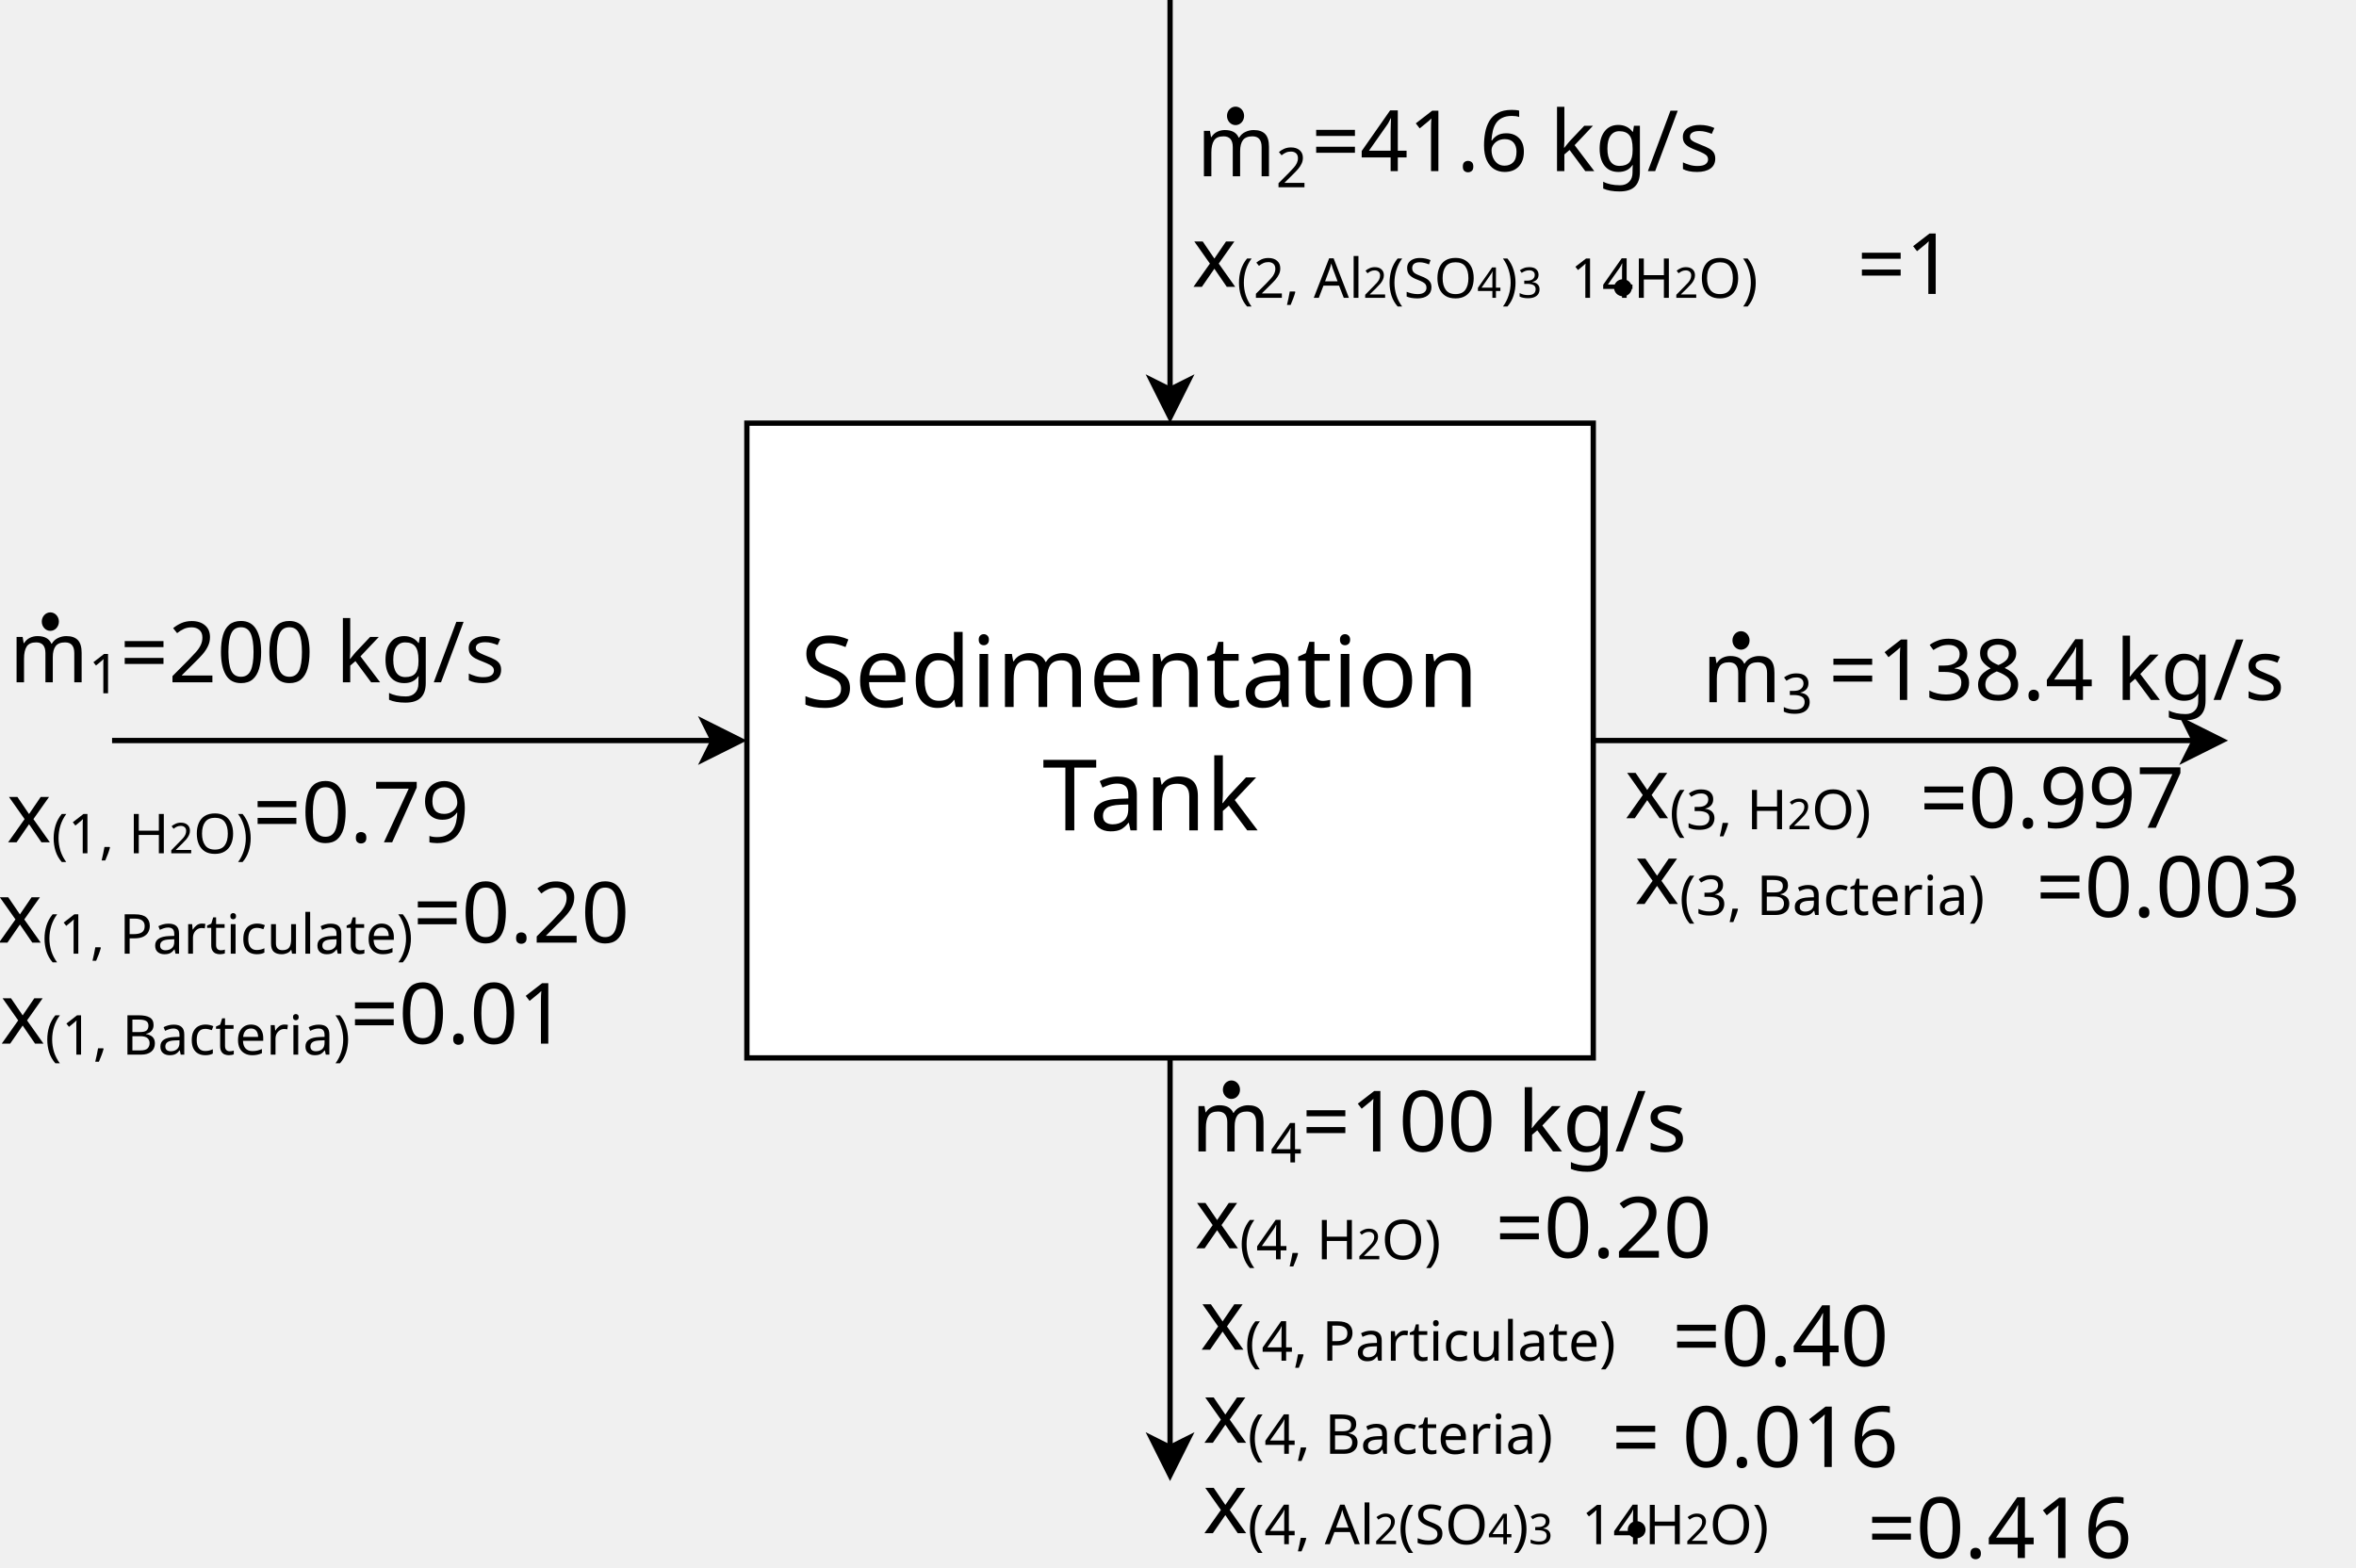
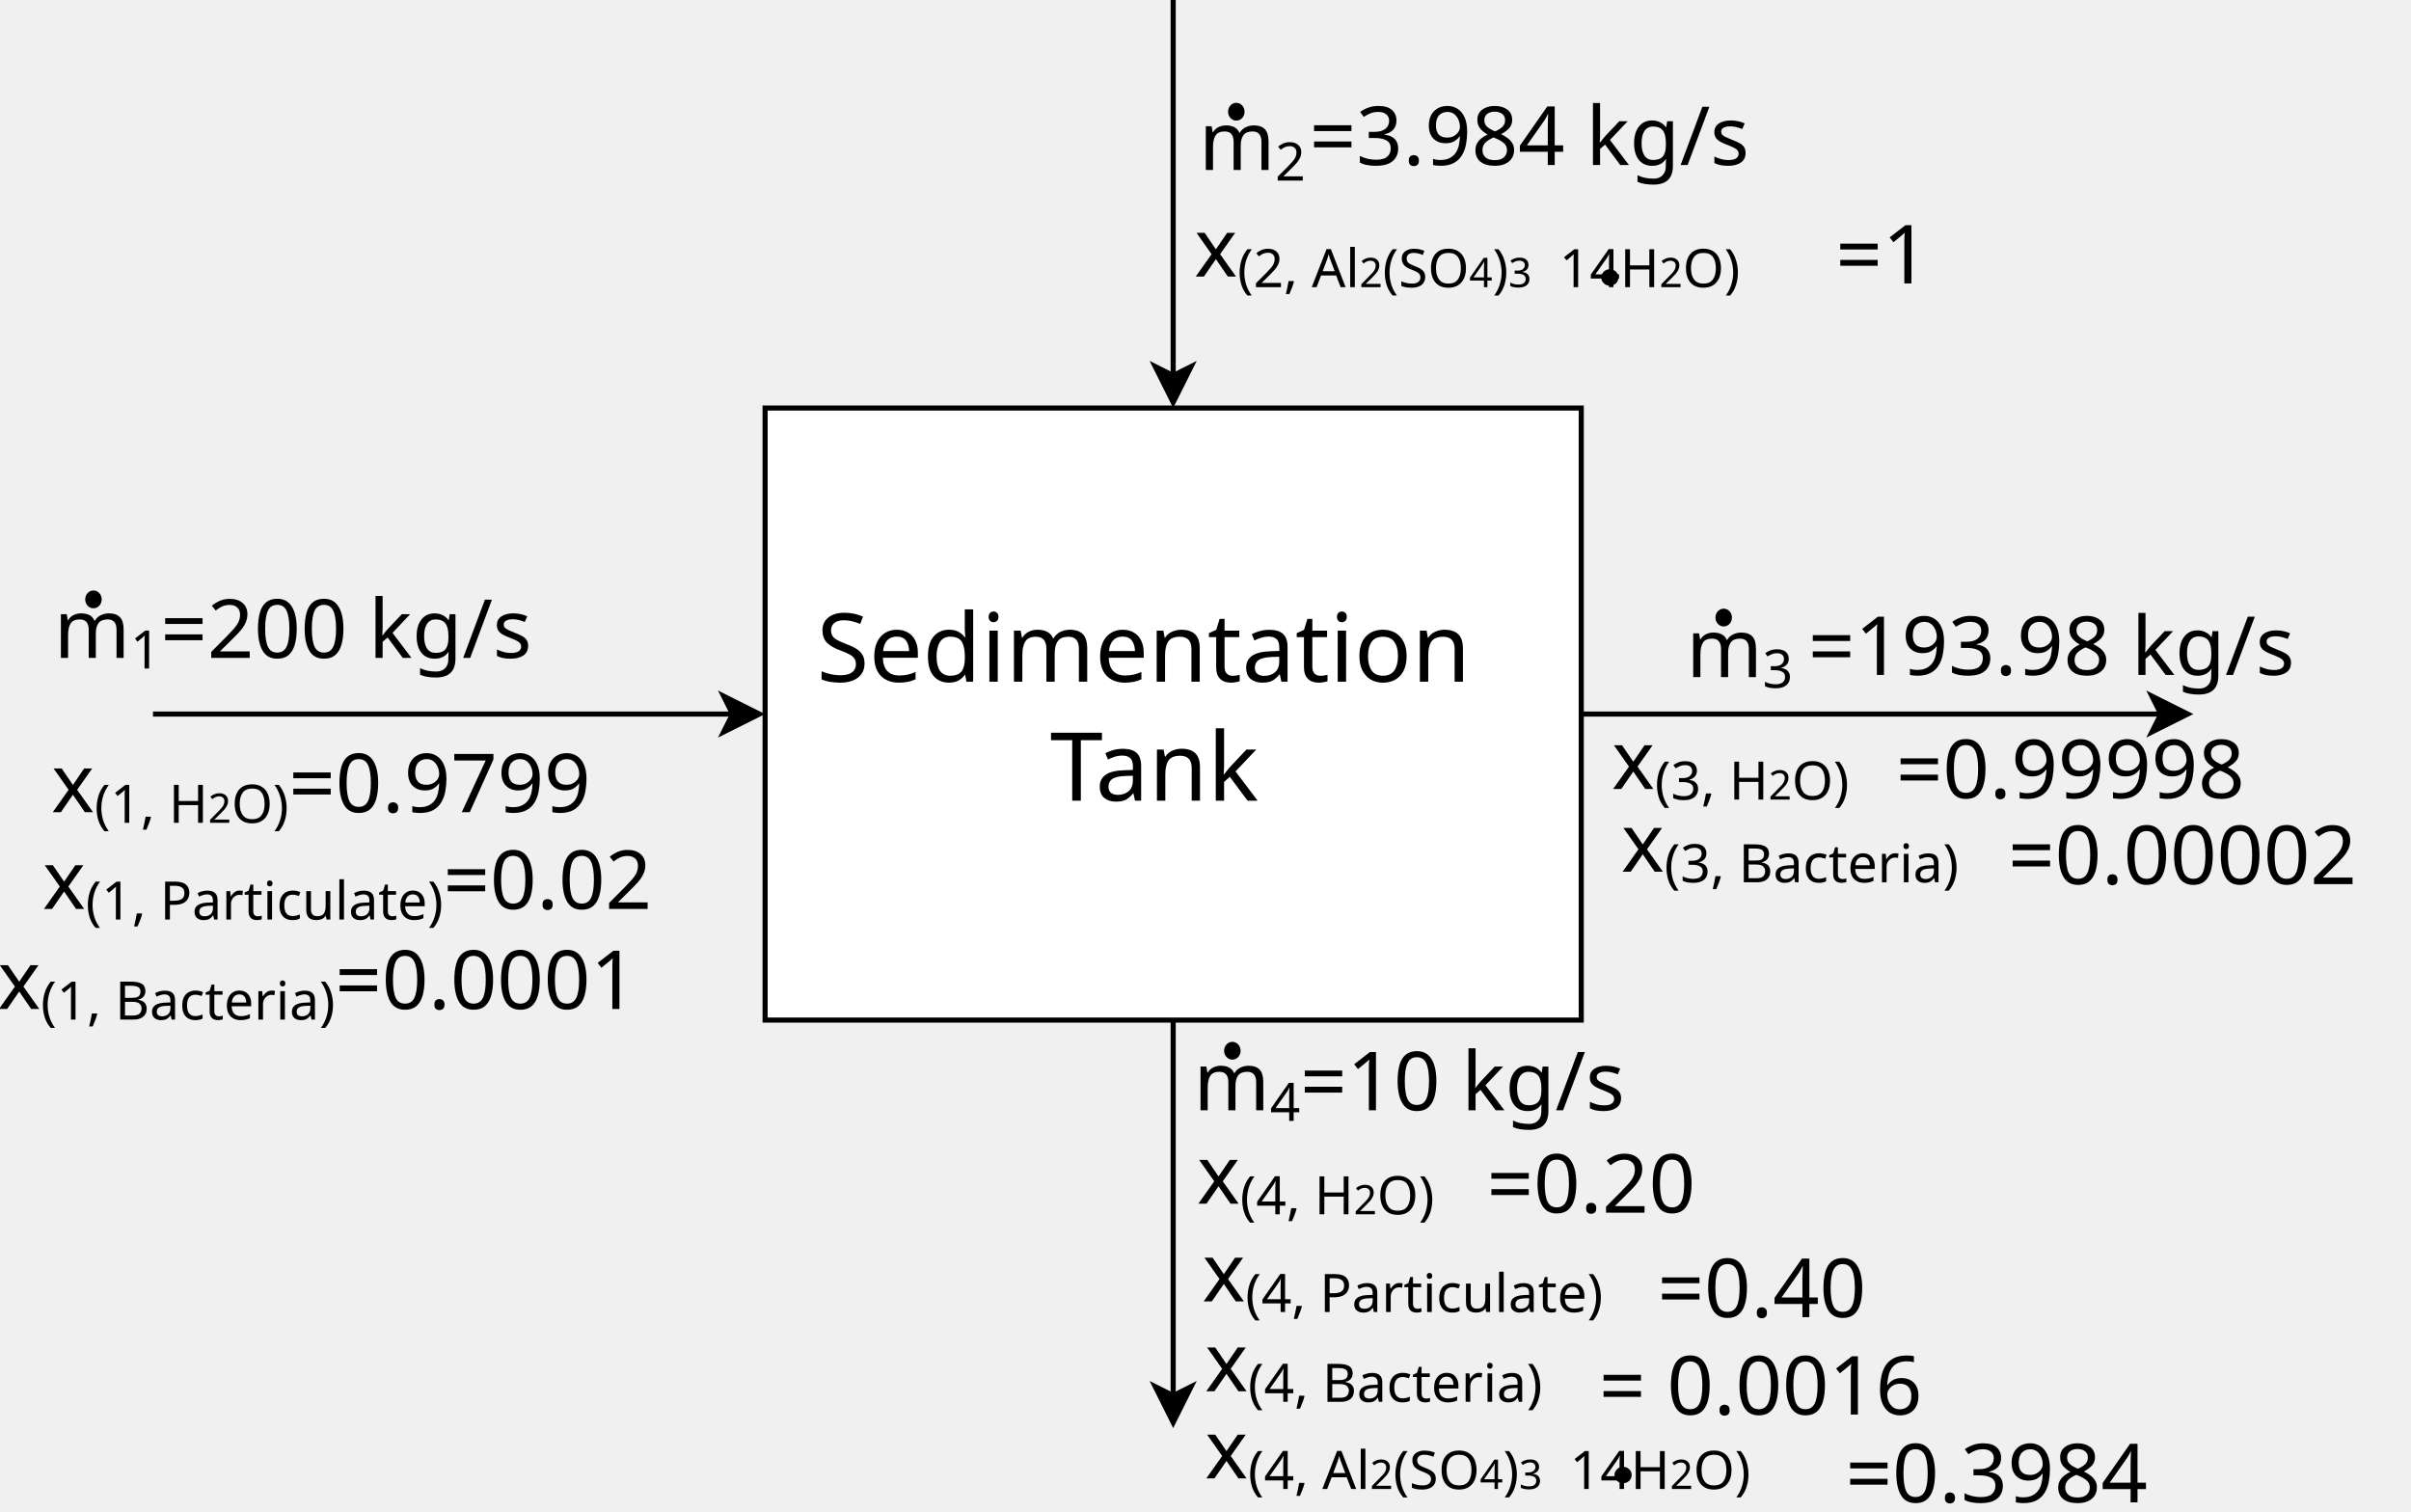
- <svg xmlns="http://www.w3.org/2000/svg" width="445.37" height="296.383" version="1.1" content="&lt;mxfile userAgent=&quot;Mozilla/5.0 (Windows NT 10.0; Win64; x64) AppleWebKit/537.36 (KHTML, like Gecko) Chrome/60.0.311.90 Safari/537.36&quot; version=&quot;7.0.3&quot; editor=&quot;www.draw.io&quot; type=&quot;device&quot;&gt;&lt;diagram id=&quot;2cca2b4b-35ea-384a-da37-fdf6b7169ac2&quot; name=&quot;Page-1&quot;&gt;zVbJboMwEP0arhVgSHtt0+1SqVIOTY4uTMCqwZHjBNKvr8ELYBI1apESDoh5ns3vjS08NC/qF443+RtLgXqhn9YeevTCMJpF8t0ABwXMbmcKyDhJFRR0wIJ8gwZ9je5ICtuBo2CMCrIZggkrS0jEAMOcs2rotmZ0WHWDMxgBiwTTMfpBUpEr9C72O/wVSJabyoGvVz5x8pVxtit1PS9E6/ZRywU2ubT/Nscpq3oQevLQnDMm1FdRz4E21BraVNzziVXbN4dSnBMQqoA9pjswHbd9iYPhot0NNP6+hx6qnAhYbHDSrFZSfInloqDSCuTnmlA6Z5TxNhY9t4/EdRngAuqTrQaWADlXwAoQ/CBdTMBMc6ZnKoy0XXUKWZ+8r44hG+upyGzujhn5ock5ThT6nSgo0/tm9qSVULzdkmTIDdRELBsab2JtrfSKSgXpaCgdbmQ5tuMJ9LQb09WjIz7ChsE4UCzIfljxGEO6wjsjsherhj2qB3PkHZJVpzqqP4FuoshJFDmJBOYZiFGiVjC77bM0jCbQsJTVlvostMbKKnq+impLV6Ciwz3y/yiiczSRe+Km0zC+Dg0vJZhl9r+KRb9JP51kt9dwdV7snnR4Dqa6J8PJ7klpdj8cyr37qUNPPw==&lt;/diagram&gt;&lt;/mxfile&gt;" id="svg66">
+ <svg xmlns="http://www.w3.org/2000/svg" width="472.654" height="296.383" version="1.1" content="&lt;mxfile userAgent=&quot;Mozilla/5.0 (Windows NT 10.0; Win64; x64) AppleWebKit/537.36 (KHTML, like Gecko) Chrome/60.0.311.90 Safari/537.36&quot; version=&quot;7.0.3&quot; editor=&quot;www.draw.io&quot; type=&quot;device&quot;&gt;&lt;diagram id=&quot;2cca2b4b-35ea-384a-da37-fdf6b7169ac2&quot; name=&quot;Page-1&quot;&gt;zVbJboMwEP0arhVgSHtt0+1SqVIOTY4uTMCqwZHjBNKvr8ELYBI1apESDoh5ns3vjS08NC/qF443+RtLgXqhn9YeevTCMJpF8t0ABwXMbmcKyDhJFRR0wIJ8gwZ9je5ICtuBo2CMCrIZggkrS0jEAMOcs2rotmZ0WHWDMxgBiwTTMfpBUpEr9C72O/wVSJabyoGvVz5x8pVxtit1PS9E6/ZRywU2ubT/Nscpq3oQevLQnDMm1FdRz4E21BraVNzziVXbN4dSnBMQqoA9pjswHbd9iYPhot0NNP6+hx6qnAhYbHDSrFZSfInloqDSCuTnmlA6Z5TxNhY9t4/EdRngAuqTrQaWADlXwAoQ/CBdTMBMc6ZnKoy0XXUKWZ+8r44hG+upyGzujhn5ock5ThT6nSgo0/tm9qSVULzdkmTIDdRELBsab2JtrfSKSgXpaCgdbmQ5tuMJ9LQb09WjIz7ChsE4UCzIfljxGEO6wjsjsherhj2qB3PkHZJVpzqqP4FuoshJFDmJBOYZiFGiVjC77bM0jCbQsJTVlvostMbKKnq+impLV6Ciwz3y/yiiczSRe+Km0zC+Dg0vJZhl9r+KRb9JP51kt9dwdV7snnR4Dqa6J8PJ7klpdj8cyr37qUNPPw==&lt;/diagram&gt;&lt;/mxfile&gt;" id="svg66">
  <defs id="defs44" />
-   <g transform="translate(14.1859,-7)" id="g64">
+   <g transform="translate(22.98987,-7)" id="g64">
    <rect x="127" y="87" width="160" height="120" pointer-events="none" id="rect46" style="fill:#ffffff;stroke:#000000" />
    <path d="m 207,207 v 73.63" stroke-miterlimit="10" pointer-events="none" id="path48" style="fill:none;stroke:#000000;stroke-miterlimit:10" />
    <path d="m 207,285.88 -3.5,-7 3.5,1.75 3.5,-1.75 z" stroke-miterlimit="10" pointer-events="none" id="path50" style="fill:#000000;stroke:#000000;stroke-miterlimit:10" />
    <path d="M 7,147 H 120.63" stroke-miterlimit="10" pointer-events="none" id="path52" style="fill:none;stroke:#000000;stroke-miterlimit:10" />
    <path d="m 125.88,147 -7,3.5 1.75,-3.5 -1.75,-3.5 z" stroke-miterlimit="10" pointer-events="none" id="path54" style="fill:#000000;stroke:#000000;stroke-miterlimit:10" />
    <path d="M 287,147 H 400.63" stroke-miterlimit="10" pointer-events="none" id="path56" style="fill:none;stroke:#000000;stroke-miterlimit:10" />
    <path d="m 405.88,147 -7,3.5 1.75,-3.5 -1.75,-3.5 z" stroke-miterlimit="10" pointer-events="none" id="path58" style="fill:#000000;stroke:#000000;stroke-miterlimit:10" />
    <path d="M 207,7 V 80.63" stroke-miterlimit="10" pointer-events="none" id="path60" style="fill:none;stroke:#000000;stroke-miterlimit:10" />
    <path d="m 207,85.88 -3.5,-7 3.5,1.75 3.5,-1.75 z" stroke-miterlimit="10" pointer-events="none" id="path62" style="fill:#000000;stroke:#000000;stroke-miterlimit:10" />
    <text xml:space="preserve" style="font-style:normal;font-variant:normal;font-weight:normal;font-stretch:normal;font-size:16px;line-height:1.25;font-family:sans-serif;-inkscape-font-specification:sans-serif;letter-spacing:0px;word-spacing:0px;fill:#000000;fill-opacity:1;stroke:none" x="-12.411" y="135.993" id="text88">
      <tspan id="tspan86" x="-12.411" y="135.993">m<tspan style="font-size:65%;baseline-shift:sub" id="tspan244">1</tspan>=200 kg/s</tspan>
    </text>
    <text xml:space="preserve" style="font-style:normal;font-variant:normal;font-weight:normal;font-stretch:normal;font-size:16px;line-height:1.25;font-family:sans-serif;-inkscape-font-specification:sans-serif;letter-spacing:0px;word-spacing:0px;fill:#000000;fill-opacity:1;stroke:none" x="-12.929" y="166.244" id="text92">
-       <tspan id="tspan90" x="-12.929" y="166.244">x<tspan style="font-size:65%;baseline-shift:sub" id="tspan232">(1, H<tspan style="font-size:8px" id="tspan234">2</tspan>O)</tspan>=0.79</tspan>
+       <tspan id="tspan90" x="-12.929" y="166.244">x<tspan style="font-size:65%;baseline-shift:sub" id="tspan232">(1, H<tspan style="font-size:8px" id="tspan234">2</tspan>O)</tspan>=0.9799</tspan>
    </text>
    <text xml:space="preserve" style="font-style:normal;font-variant:normal;font-weight:normal;font-stretch:normal;font-size:16px;line-height:1.25;font-family:sans-serif;-inkscape-font-specification:sans-serif;letter-spacing:0px;word-spacing:0px;fill:#000000;fill-opacity:1;stroke:none" x="-14.655" y="185.214" id="text92-5">
-       <tspan id="tspan90-7" x="-14.655" y="185.214">x<tspan style="font-size:65%;baseline-shift:sub" id="tspan240">(1, Particulate)</tspan>=0.20</tspan>
+       <tspan id="tspan90-7" x="-14.655" y="185.214">x<tspan style="font-size:65%;baseline-shift:sub" id="tspan240">(1, Particulate)</tspan>=0.02</tspan>
    </text>
-     <text xml:space="preserve" style="font-style:normal;font-variant:normal;font-weight:normal;font-stretch:normal;font-size:16px;line-height:1.25;font-family:sans-serif;-inkscape-font-specification:sans-serif;letter-spacing:0px;word-spacing:0px;fill:#000000;fill-opacity:1;stroke:none" x="-14.137" y="204.304" id="text92-1">
-       <tspan id="tspan90-9" x="-14.137" y="204.304">x<tspan style="font-size:65%;baseline-shift:sub" id="tspan242">(1, Bacteria)</tspan>=0.01</tspan>
+     <text xml:space="preserve" style="font-style:normal;font-variant:normal;font-weight:normal;font-stretch:normal;font-size:16px;line-height:1.25;font-family:sans-serif;-inkscape-font-specification:sans-serif;letter-spacing:0px;word-spacing:0px;fill:#000000;fill-opacity:1;stroke:none" x="-23.459" y="204.822" id="text92-1">
+       <tspan id="tspan90-9" x="-23.459" y="204.822">x<tspan style="font-size:65%;baseline-shift:sub" id="tspan242">(1, Bacteria)</tspan>=0.0001</tspan>
    </text>
    <text xml:space="preserve" style="font-style:normal;font-variant:normal;font-weight:normal;font-stretch:normal;font-size:16px;line-height:1.25;font-family:sans-serif;-inkscape-font-specification:sans-serif;letter-spacing:0px;word-spacing:0px;fill:#000000;fill-opacity:1;stroke:none" x="212.04" y="40.324" id="text88-7">
      <tspan id="tspan86-4" x="212.04" y="40.324">m<tspan style="font-size:65%;baseline-shift:sub" id="tspan246">2</tspan>
      </tspan>
    </text>
    <text xml:space="preserve" style="font-style:normal;font-variant:normal;font-weight:normal;font-stretch:normal;font-size:16px;line-height:1.25;font-family:sans-serif;-inkscape-font-specification:sans-serif;letter-spacing:0px;word-spacing:0px;fill:#000000;fill-opacity:1;stroke:none" x="307.589" y="139.757" id="text88-2">
      <tspan id="tspan86-8" x="307.589" y="139.757">m<tspan style="font-size:65%;baseline-shift:sub" id="tspan270">3</tspan>
      </tspan>
    </text>
    <text xml:space="preserve" style="font-style:normal;font-variant:normal;font-weight:normal;font-stretch:normal;font-size:16px;line-height:1.25;font-family:sans-serif;-inkscape-font-specification:sans-serif;letter-spacing:0px;word-spacing:0px;fill:#000000;fill-opacity:1;stroke:none" x="211.004" y="224.69" id="text88-0">
-       <tspan id="tspan86-2" x="211.004" y="224.69">m<tspan style="font-size:65%;baseline-shift:sub" id="tspan323">4</tspan>=100 kg/s</tspan>
+       <tspan id="tspan86-2" x="211.004" y="224.69">m<tspan style="font-size:65%;baseline-shift:sub" id="tspan323">4</tspan>=10 kg/s</tspan>
    </text>
    <text xml:space="preserve" style="font-style:normal;font-variant:normal;font-weight:normal;font-stretch:normal;font-size:16px;line-height:1.25;font-family:sans-serif;-inkscape-font-specification:sans-serif;letter-spacing:0px;word-spacing:0px;fill:#000000;fill-opacity:1;stroke:none" x="211.141" y="61.226" id="text92-0">
      <tspan id="tspan90-6" x="211.141" y="61.226">x<tspan style="font-size:65%;baseline-shift:sub;fill:#000000" id="tspan248">(2, Al<tspan style="font-size:8px;fill:#000000" id="tspan250">2</tspan>(SO<tspan style="font-size:8px;fill:#000000" id="tspan254">4</tspan>)<tspan style="font-size:8px;fill:#000000" id="tspan258">3</tspan>  14H<tspan style="font-size:8px;fill:#000000" id="tspan262">2</tspan>O)<tspan style="font-size:16px" id="tspan395" />
        </tspan>
      </tspan>
    </text>
    <text xml:space="preserve" style="font-style:normal;font-variant:normal;font-weight:normal;font-stretch:normal;font-size:16px;line-height:1.25;font-family:sans-serif;-inkscape-font-specification:sans-serif;letter-spacing:0px;word-spacing:0px;fill:#000000;fill-opacity:1;stroke:none" x="292.967" y="161.695" id="text92-11">
      <tspan id="tspan90-71" x="292.967" y="161.695">x<tspan style="font-size:65%;baseline-shift:sub" id="tspan282">(3, H<tspan style="font-size:8px" id="tspan359">2</tspan>O)</tspan>
      </tspan>
    </text>
    <text xml:space="preserve" style="font-style:normal;font-variant:normal;font-weight:normal;font-stretch:normal;font-size:16px;line-height:1.25;font-family:sans-serif;-inkscape-font-specification:sans-serif;letter-spacing:0px;word-spacing:0px;fill:#000000;fill-opacity:1;stroke:none" x="294.824" y="177.905" id="text92-03">
      <tspan id="tspan90-0" x="294.824" y="177.905">x<tspan style="font-size:65%;baseline-shift:sub" id="tspan286">(3, Bacteria)</tspan>
      </tspan>
    </text>
    <text xml:space="preserve" style="font-style:normal;font-variant:normal;font-weight:normal;font-stretch:normal;font-size:16px;line-height:1.25;font-family:sans-serif;-inkscape-font-specification:sans-serif;letter-spacing:0px;word-spacing:0px;fill:#000000;fill-opacity:1;stroke:none" x="211.659" y="243.002" id="text92-4">
      <tspan id="tspan90-1" x="211.659" y="243.002">x<tspan style="font-size:65%;baseline-shift:sub" id="tspan331">(4, H<tspan style="font-size:8px" id="tspan333">2</tspan>O)</tspan>
      </tspan>
    </text>
    <text xml:space="preserve" style="font-style:normal;font-variant:normal;font-weight:normal;font-stretch:normal;font-size:16px;line-height:1.25;font-family:sans-serif;-inkscape-font-specification:sans-serif;letter-spacing:0px;word-spacing:0px;fill:#000000;fill-opacity:1;stroke:none" x="212.695" y="262.163" id="text92-6">
      <tspan id="tspan90-3" x="212.695" y="262.163">x<tspan style="font-size:65%;baseline-shift:sub" id="tspan335">(4, Particulate)</tspan>
      </tspan>
    </text>
    <text xml:space="preserve" style="font-style:normal;font-variant:normal;font-weight:normal;font-stretch:normal;font-size:16px;line-height:1.25;font-family:sans-serif;-inkscape-font-specification:sans-serif;letter-spacing:0px;word-spacing:0px;fill:#000000;fill-opacity:1;stroke:none" x="213.213" y="279.771" id="text92-3">
      <tspan id="tspan90-5" x="213.213" y="279.771">x<tspan style="font-size:65%;baseline-shift:sub" id="tspan337">(4, Bacteria)</tspan>
      </tspan>
    </text>
    <text xml:space="preserve" style="font-style:normal;font-variant:normal;font-weight:normal;font-stretch:normal;font-size:16px;line-height:1.25;font-family:sans-serif;-inkscape-font-specification:sans-serif;letter-spacing:0px;word-spacing:0px;fill:#000000;fill-opacity:1;stroke:none" x="213.213" y="296.861" id="text92-42">
      <tspan id="tspan90-93" x="213.213" y="296.861">x<tspan style="font-size:65%;baseline-shift:sub" id="tspan339">(4, Al<tspan style="font-size:8px" id="tspan341">2</tspan>(SO<tspan style="font-size:8px" id="tspan347">4</tspan>)<tspan style="font-size:8px" id="tspan351">3</tspan>  14H<tspan style="font-size:8px" id="tspan355">2</tspan>O)</tspan>
      </tspan>
    </text>
    <ellipse style="fill:#000000;fill-opacity:1" id="path266" cx="292.611" cy="61.402" rx="1.683" ry="1.618" />
    <text xml:space="preserve" style="font-style:normal;font-variant:normal;font-weight:normal;font-stretch:normal;font-size:16px;line-height:1.25;font-family:sans-serif;-inkscape-font-specification:sans-serif;letter-spacing:0px;word-spacing:0px;fill:#000000;fill-opacity:1;stroke:none" x="319.023" y="161.029" id="text274">
      <tspan id="tspan272" x="319.023" y="175.626" />
    </text>
    <ellipse style="fill:#000000;fill-opacity:1" id="path266-3" cx="295.201" cy="296.196" rx="1.683" ry="1.618" />
    <text xml:space="preserve" style="font-style:normal;font-variant:normal;font-weight:normal;font-stretch:normal;font-size:16px;line-height:1.25;font-family:sans-serif;-inkscape-font-specification:sans-serif;letter-spacing:0px;word-spacing:0px;fill:#000000;fill-opacity:1;stroke:none" x="247.038" y="294.901" id="text327">
-       <tspan id="tspan325" x="247.038" y="294.901"> </tspan>
+       <tspan id="tspan325" x="247.038" y="309.499" />
    </text>
    <text xml:space="preserve" style="font-style:normal;font-variant:normal;font-weight:normal;font-stretch:normal;font-size:16px;line-height:1.25;font-family:sans-serif;-inkscape-font-specification:sans-serif;letter-spacing:0px;word-spacing:0px;fill:#000000;fill-opacity:1;stroke:none" x="362.784" y="203.173" id="text365">
      <tspan id="tspan363" x="362.784" y="217.77" />
    </text>
    <text xml:space="preserve" style="font-style:normal;font-variant:normal;font-weight:normal;font-stretch:normal;font-size:16px;line-height:1.25;font-family:sans-serif;-inkscape-font-specification:sans-serif;letter-spacing:0px;word-spacing:0px;fill:#000000;fill-opacity:1;stroke:none" x="336.89" y="62.568" id="text401">
      <tspan id="tspan399" x="336.89" y="62.568">=1</tspan>
    </text>
    <ellipse style="fill:#000000;fill-opacity:1" id="path403" cx="-4.67" cy="124.519" rx="1.618" ry="1.748" />
    <ellipse style="fill:#000000;fill-opacity:1" id="path403-4" cx="218.602" cy="213.012" rx="1.618" ry="1.748" />
    <ellipse style="fill:#000000;fill-opacity:1" id="path403-0" cx="314.927" cy="128.08" rx="1.618" ry="1.748" />
    <ellipse style="fill:#000000;fill-opacity:1" id="path403-6" cx="219.378" cy="28.906" rx="1.618" ry="1.748" />
    <text xml:space="preserve" style="font-style:normal;font-variant:normal;font-weight:normal;font-stretch:normal;font-size:16px;line-height:1.25;font-family:sans-serif;-inkscape-font-specification:sans-serif;letter-spacing:0px;word-spacing:0px;fill:#000000;fill-opacity:1;stroke:none" x="268.498" y="244.768" id="text401-7">
      <tspan id="tspan399-7" x="268.498" y="244.768">=0.20</tspan>
    </text>
    <text xml:space="preserve" style="font-style:normal;font-variant:normal;font-weight:normal;font-stretch:normal;font-size:16px;line-height:1.25;font-family:sans-serif;-inkscape-font-specification:sans-serif;letter-spacing:0px;word-spacing:0px;fill:#000000;fill-opacity:1;stroke:none" x="301.954" y="265.251" id="text401-7-2">
      <tspan id="tspan399-7-2" x="301.954" y="265.251">=0.40</tspan>
    </text>
    <text xml:space="preserve" style="font-style:normal;font-variant:normal;font-weight:normal;font-stretch:normal;font-size:16px;line-height:1.25;font-family:sans-serif;-inkscape-font-specification:sans-serif;letter-spacing:0px;word-spacing:0px;fill:#000000;fill-opacity:1;stroke:none" x="290.49" y="284.34" id="text673">
-       <tspan id="tspan671" x="290.49" y="284.34">= 0.016</tspan>
+       <tspan id="tspan671" x="290.49" y="284.34">= 0.0016</tspan>
    </text>
  </g>
-   <text xml:space="preserve" style="font-style:normal;font-variant:normal;font-weight:normal;font-stretch:normal;font-size:8px;line-height:1.25;font-family:sans-serif;-inkscape-font-specification:sans-serif;letter-spacing:0px;word-spacing:0px;fill:#000000;fill-opacity:1;stroke:none" x="220.601" y="133.654" id="text74">
-     <tspan id="tspan72" x="220.601" y="133.654" style="font-size:18.667px;text-align:center;text-anchor:middle">Sedimentation</tspan>
-     <tspan x="220.601" y="156.987" id="tspan76" style="font-size:18.667px;text-align:center;text-anchor:middle">Tank</tspan>
+   <text xml:space="preserve" style="font-style:normal;font-variant:normal;font-weight:normal;font-stretch:normal;font-size:8px;line-height:1.25;font-family:sans-serif;-inkscape-font-specification:sans-serif;letter-spacing:0px;word-spacing:0px;fill:#000000;fill-opacity:1;stroke:none" x="229.405" y="133.654" id="text74">
+     <tspan id="tspan72" x="229.405" y="133.654" style="font-size:18.667px;text-align:center;text-anchor:middle">Sedimentation</tspan>
+     <tspan x="229.405" y="156.987" id="tspan76" style="font-size:18.667px;text-align:center;text-anchor:middle">Tank</tspan>
  </text>
-   <flowRoot xml:space="preserve" id="flowRoot78" style="font-style:normal;font-variant:normal;font-weight:normal;font-stretch:normal;font-size:8px;line-height:1.25;font-family:sans-serif;-inkscape-font-specification:sans-serif;letter-spacing:0px;word-spacing:0px;fill:#000000;fill-opacity:1;stroke:none" transform="translate(13.6859,-7.5)">
+   <flowRoot xml:space="preserve" id="flowRoot78" style="font-style:normal;font-variant:normal;font-weight:normal;font-stretch:normal;font-size:8px;line-height:1.25;font-family:sans-serif;-inkscape-font-specification:sans-serif;letter-spacing:0px;word-spacing:0px;fill:#000000;fill-opacity:1;stroke:none" transform="translate(22.48987,-7.5)">
    <flowRegion id="flowRegion80">
      <rect id="rect82" width="26.412" height="13.465" x="144.489" y="114.742" />
    </flowRegion>
    <flowPara id="flowPara84" />
  </flowRoot>
-   <text xml:space="preserve" style="font-style:normal;font-variant:normal;font-weight:normal;font-stretch:normal;font-size:16px;line-height:1.25;font-family:sans-serif;-inkscape-font-specification:sans-serif;letter-spacing:0px;word-spacing:0px;fill:#000000;fill-opacity:1;stroke:none" x="353.014" y="294.552" id="text677">
-     <tspan id="tspan675" x="353.014" y="294.552">=0.416</tspan>
+   <text xml:space="preserve" style="font-style:normal;font-variant:normal;font-weight:normal;font-stretch:normal;font-size:16px;line-height:1.25;font-family:sans-serif;-inkscape-font-specification:sans-serif;letter-spacing:0px;word-spacing:0px;fill:#000000;fill-opacity:1;stroke:none" x="361.818" y="294.552" id="text677">
+     <tspan id="tspan675" x="361.818" y="294.552">=0.3984</tspan>
  </text>
-   <text xml:space="preserve" style="font-style:normal;font-variant:normal;font-weight:normal;font-stretch:normal;font-size:16px;line-height:1.25;font-family:sans-serif;-inkscape-font-specification:sans-serif;letter-spacing:0px;word-spacing:0px;fill:#000000;fill-opacity:1;stroke:none" x="345.69" y="132.326" id="text681">
-     <tspan id="tspan679" x="345.69" y="132.326">=138.4 kg/s</tspan>
+   <text xml:space="preserve" style="font-style:normal;font-variant:normal;font-weight:normal;font-stretch:normal;font-size:16px;line-height:1.25;font-family:sans-serif;-inkscape-font-specification:sans-serif;letter-spacing:0px;word-spacing:0px;fill:#000000;fill-opacity:1;stroke:none" x="354.494" y="132.326" id="text681">
+     <tspan id="tspan679" x="354.494" y="132.326">=193.98 kg/s</tspan>
  </text>
-   <text xml:space="preserve" style="font-style:normal;font-variant:normal;font-weight:normal;font-stretch:normal;font-size:16px;line-height:1.25;font-family:sans-serif;-inkscape-font-specification:sans-serif;letter-spacing:0px;word-spacing:0px;fill:#000000;fill-opacity:1;stroke:none" x="362.901" y="156.495" id="text685">
-     <tspan id="tspan683" x="362.901" y="156.495">=0.997</tspan>
+   <text xml:space="preserve" style="font-style:normal;font-variant:normal;font-weight:normal;font-stretch:normal;font-size:16px;line-height:1.25;font-family:sans-serif;-inkscape-font-specification:sans-serif;letter-spacing:0px;word-spacing:0px;fill:#000000;fill-opacity:1;stroke:none" x="371.705" y="156.495" id="text685">
+     <tspan id="tspan683" x="371.705" y="156.495">=0.99998</tspan>
  </text>
-   <text xml:space="preserve" style="font-style:normal;font-variant:normal;font-weight:normal;font-stretch:normal;font-size:16px;line-height:1.25;font-family:sans-serif;-inkscape-font-specification:sans-serif;letter-spacing:0px;word-spacing:0px;fill:#000000;fill-opacity:1;stroke:none" x="384.873" y="173.34" id="text689">
-     <tspan id="tspan687" x="384.873" y="173.34">=0.003</tspan>
+   <text xml:space="preserve" style="font-style:normal;font-variant:normal;font-weight:normal;font-stretch:normal;font-size:16px;line-height:1.25;font-family:sans-serif;-inkscape-font-specification:sans-serif;letter-spacing:0px;word-spacing:0px;fill:#000000;fill-opacity:1;stroke:none" x="393.677" y="173.34" id="text689">
+     <tspan id="tspan687" x="393.677" y="173.34">=0.00002</tspan>
  </text>
-   <text xml:space="preserve" style="font-style:normal;font-variant:normal;font-weight:normal;font-stretch:normal;font-size:16px;line-height:1.25;font-family:sans-serif;-inkscape-font-specification:sans-serif;letter-spacing:0px;word-spacing:0px;fill:#000000;fill-opacity:1;stroke:none" x="247.916" y="32.354" id="text693">
-     <tspan id="tspan691" x="247.916" y="32.354">=41.6 kg/s</tspan>
+   <text xml:space="preserve" style="font-style:normal;font-variant:normal;font-weight:normal;font-stretch:normal;font-size:16px;line-height:1.25;font-family:sans-serif;-inkscape-font-specification:sans-serif;letter-spacing:0px;word-spacing:0px;fill:#000000;fill-opacity:1;stroke:none" x="256.719" y="32.354" id="text693">
+     <tspan id="tspan691" x="256.719" y="32.354">=3.984 kg/s</tspan>
  </text>
</svg>
